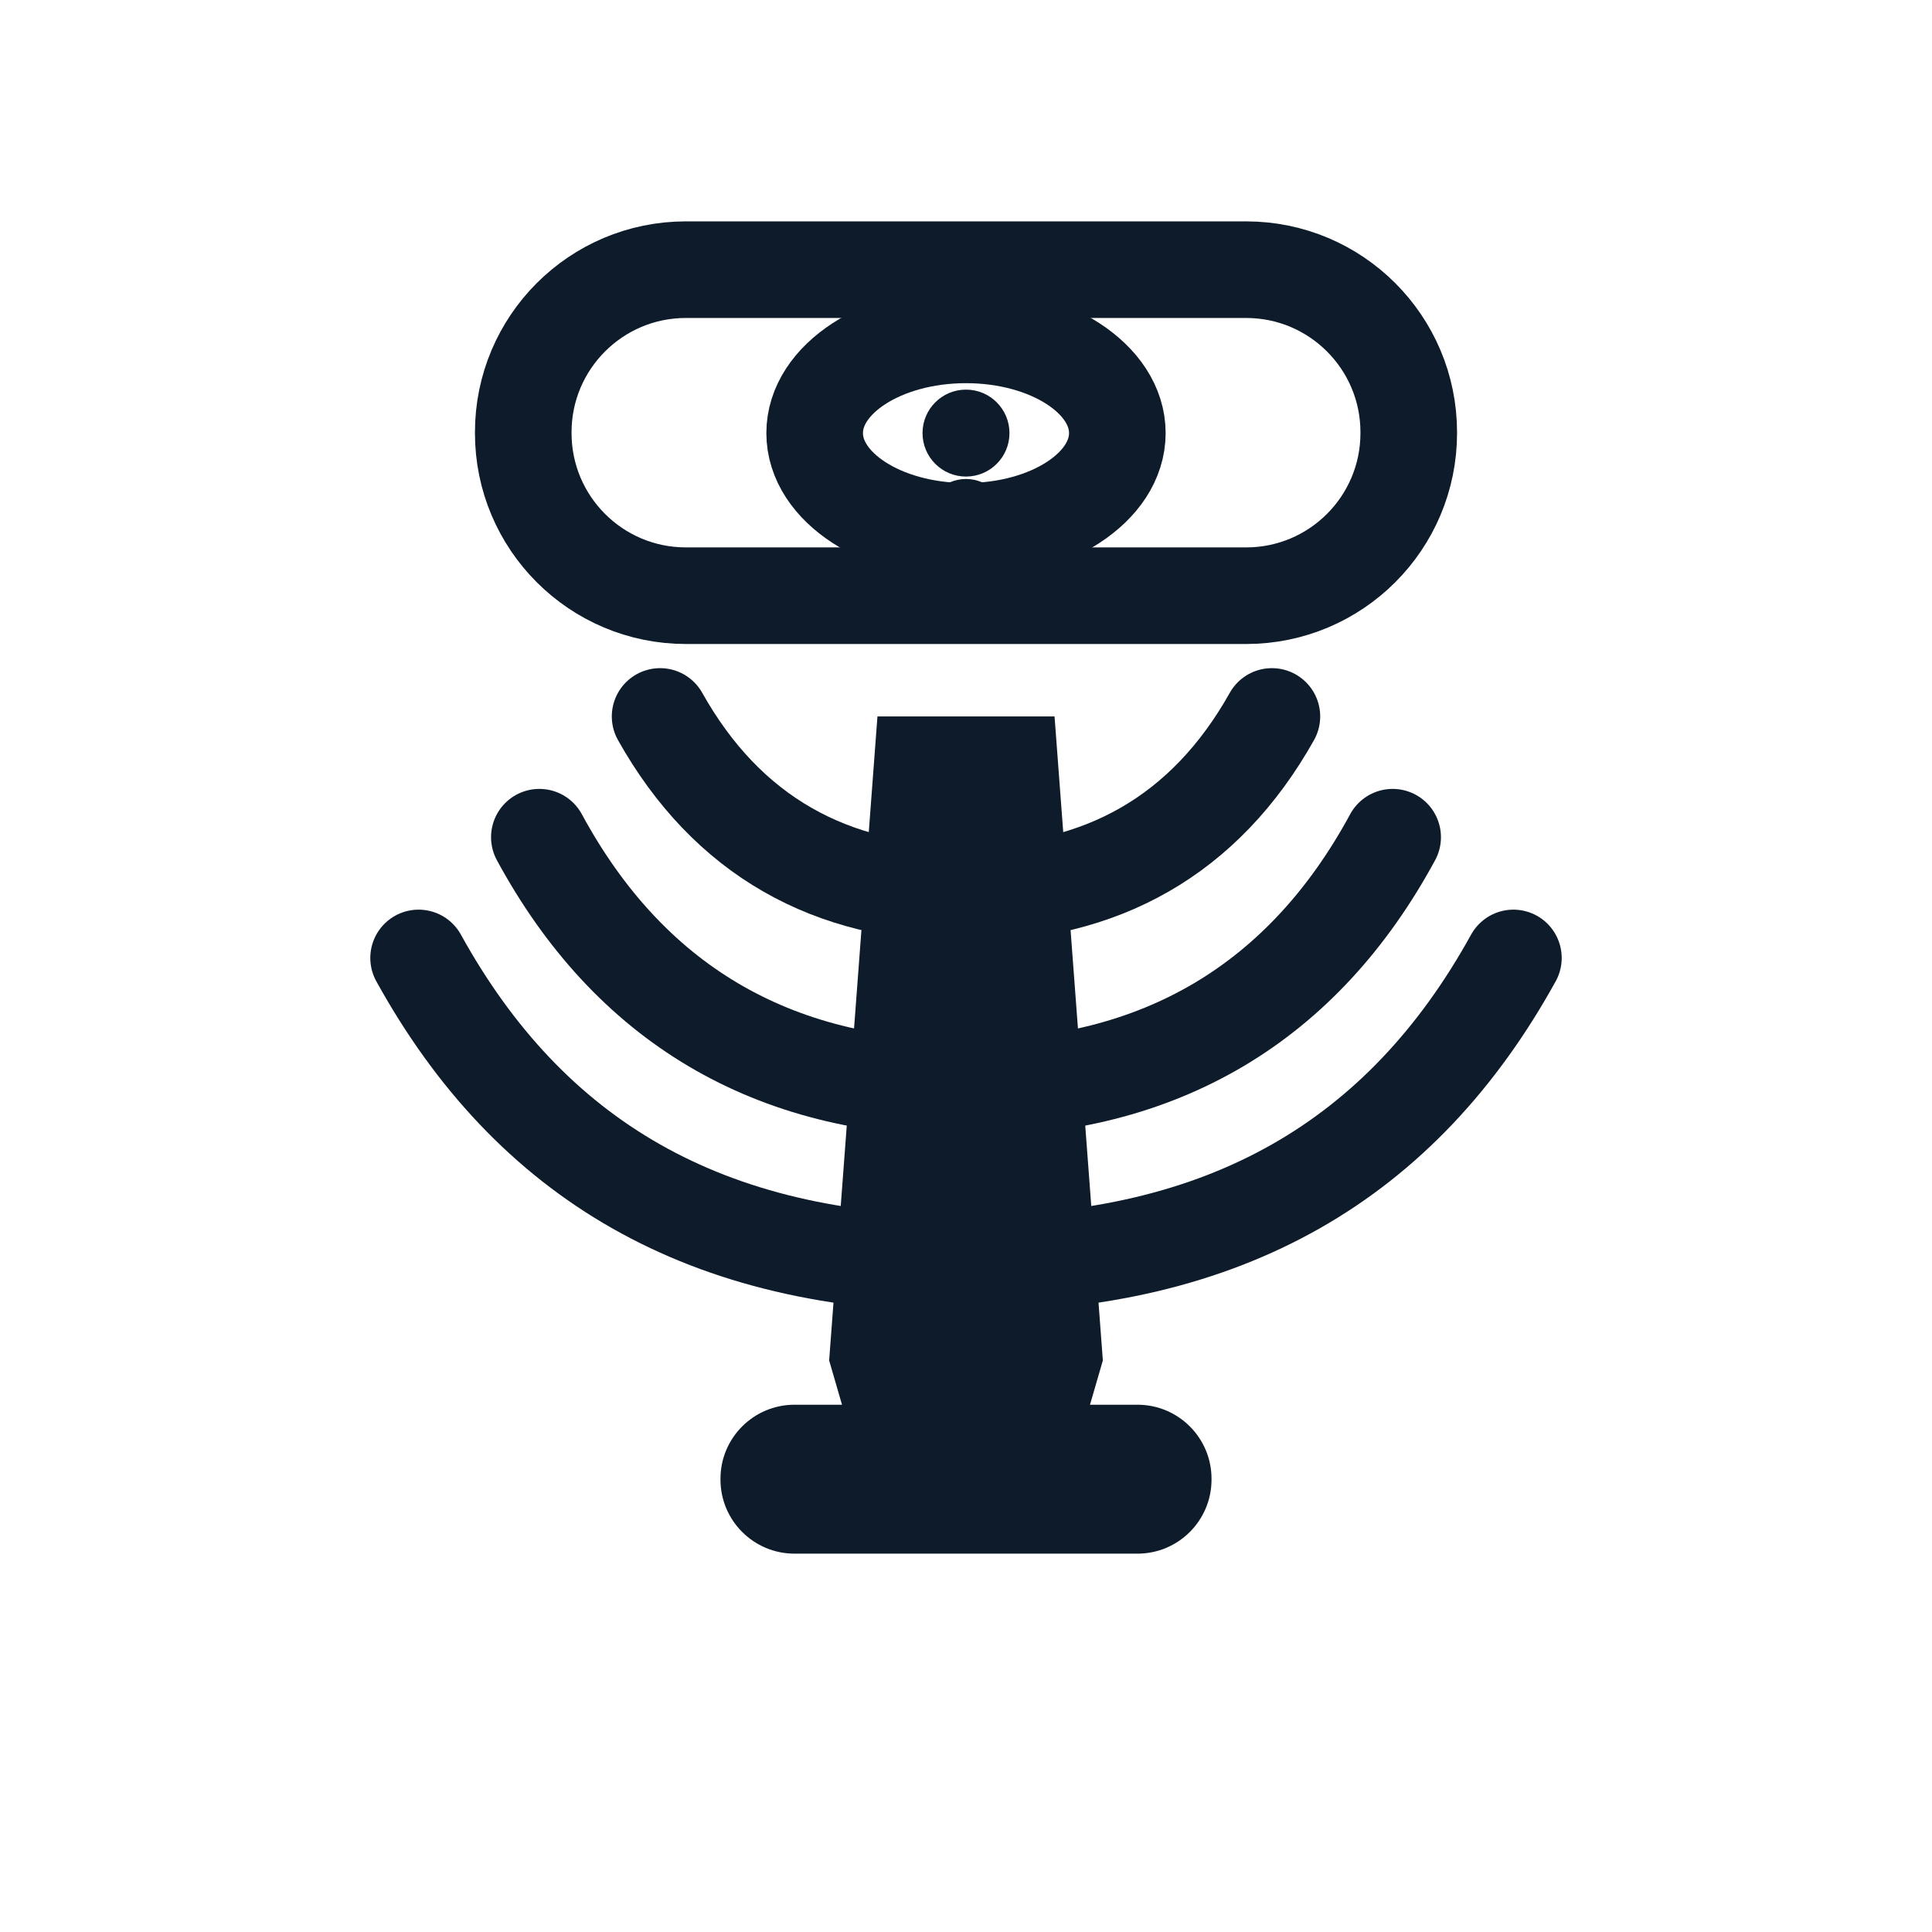
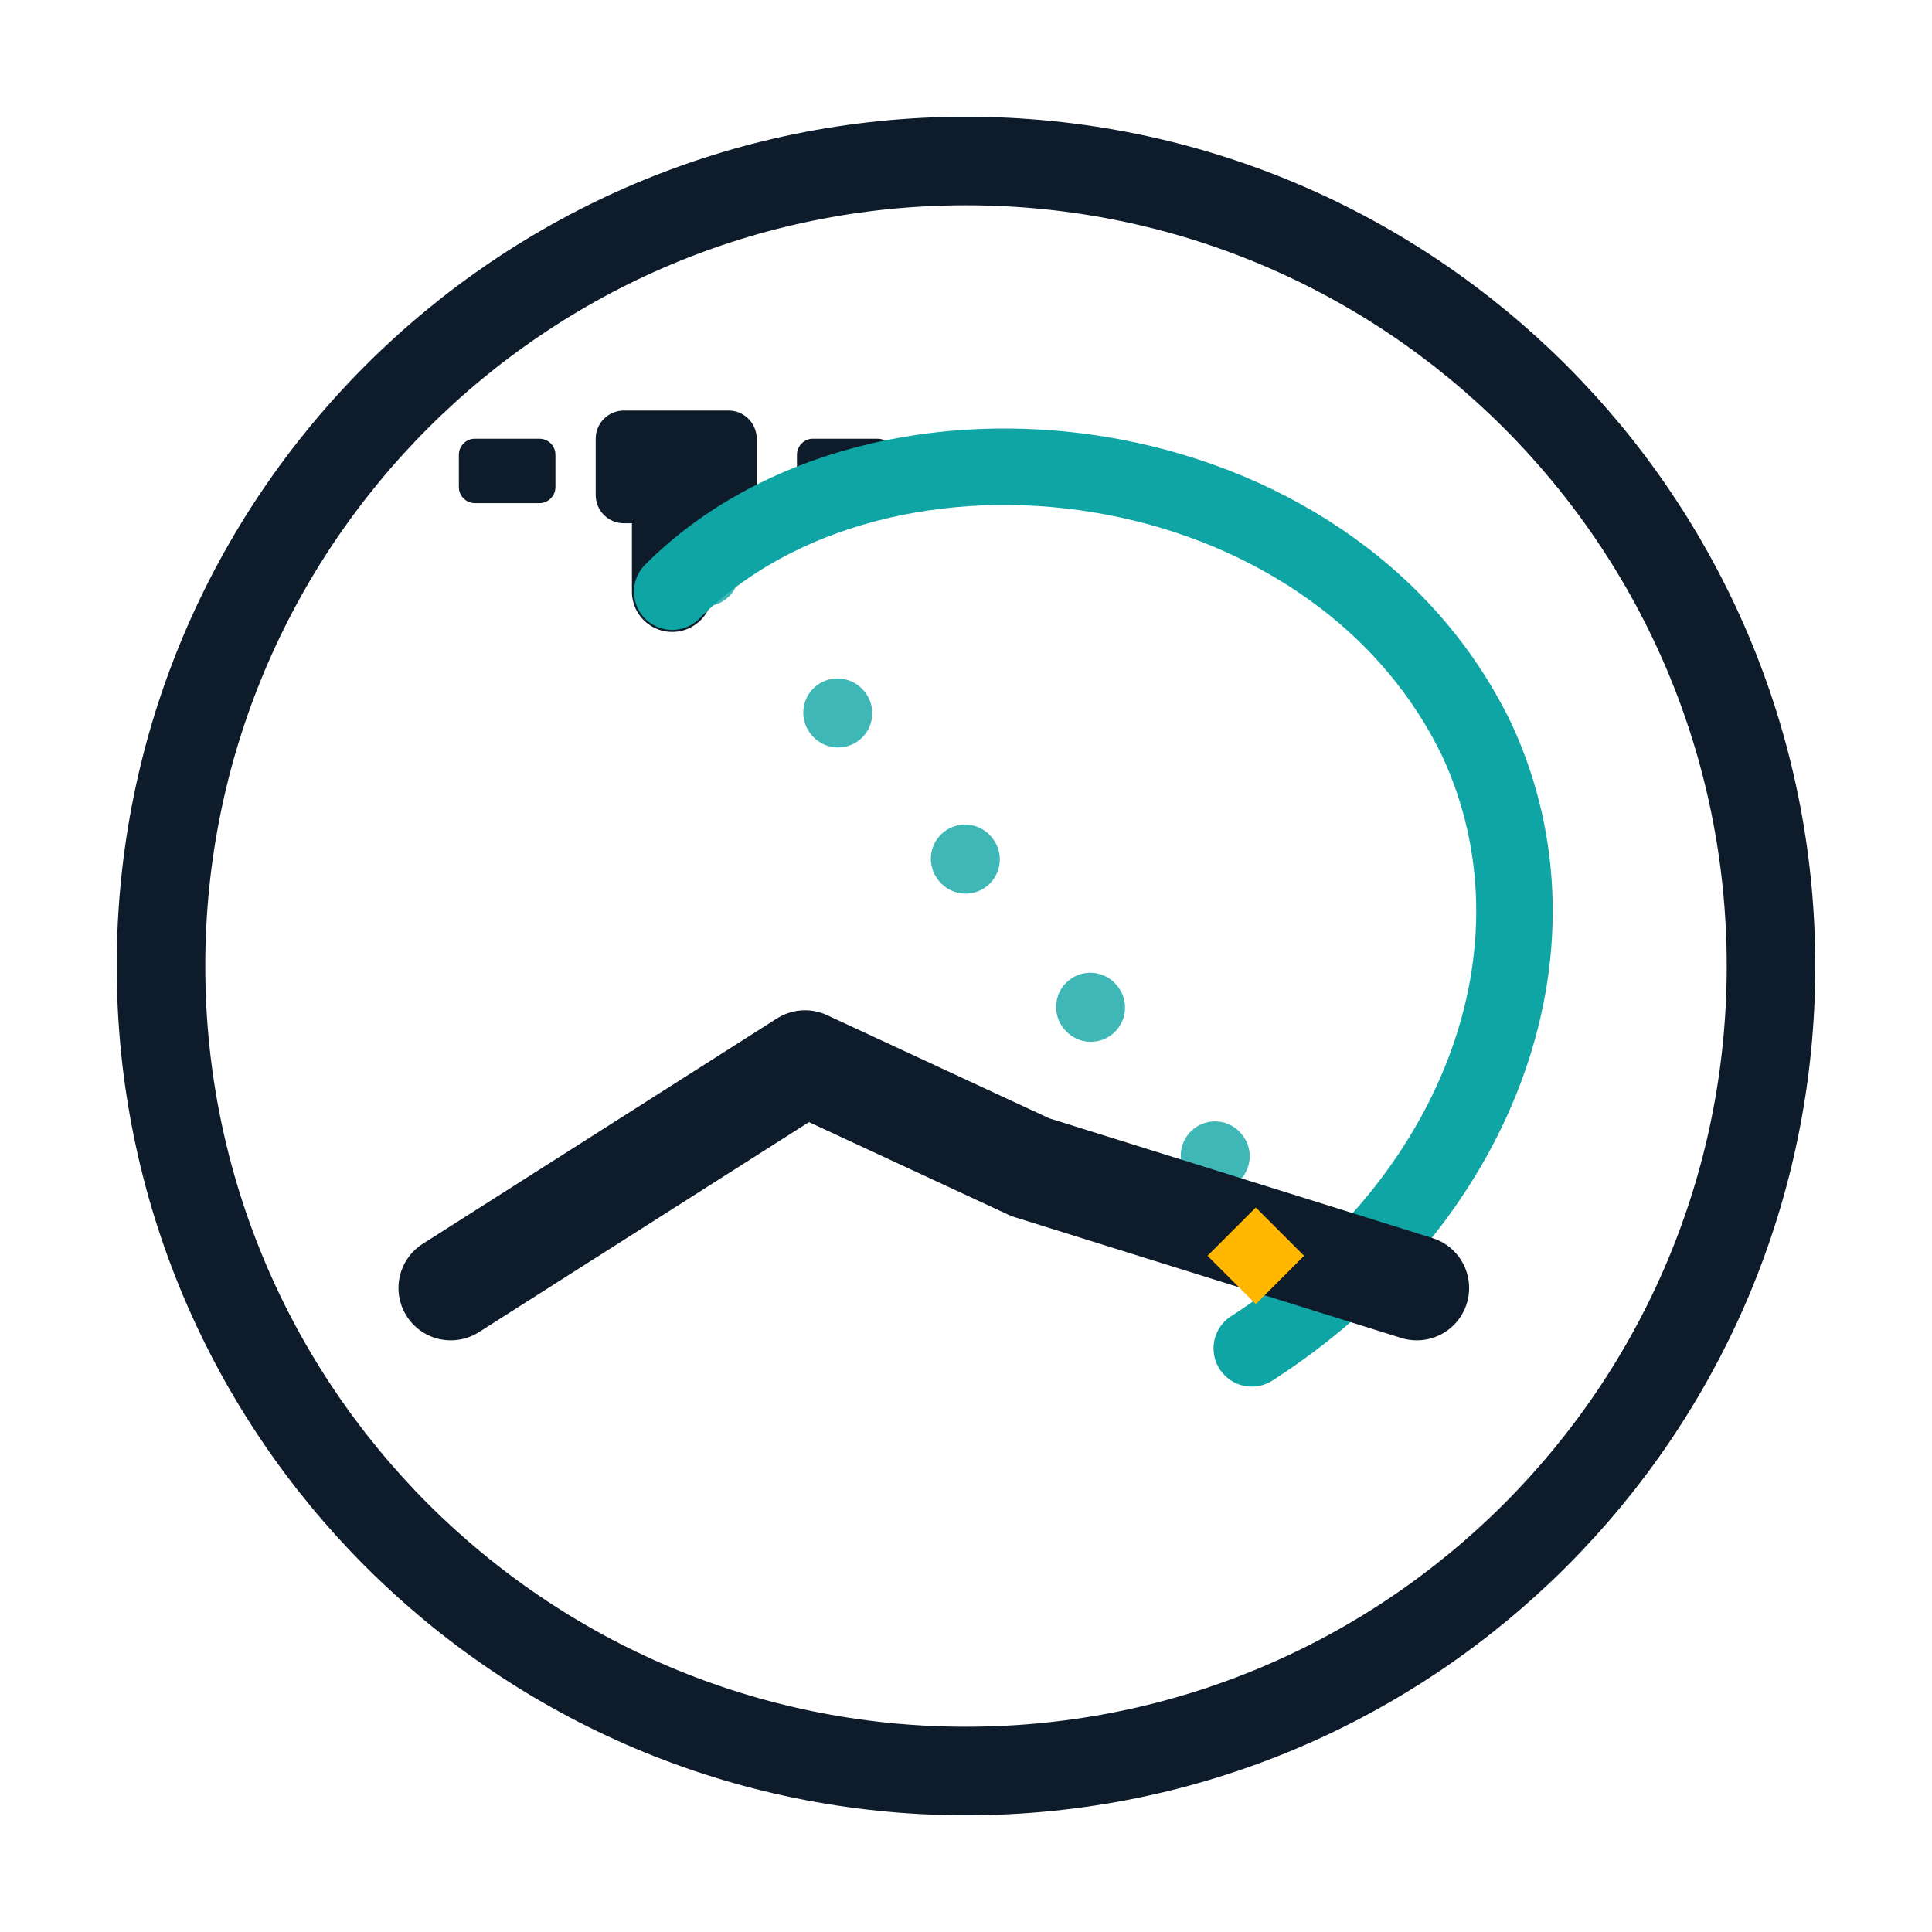
<svg xmlns="http://www.w3.org/2000/svg" viewBox="0 0 24 24" fill="none">
-   <path d="M10.3 16.9L10.9 8.9H13.1L13.7 16.9L13.25 18.45H10.75L10.3 16.9Z" fill="#0D1B2A" />
-   <rect x="8.95" y="17.45" width="6.1" height="1.85" rx="0.92" fill="#0D1B2A" />
-   <rect x="11.5" y="5.95" width="1" height="1.35" rx="0.5" fill="#0D1B2A" />
-   <rect x="6.5" y="3.35" width="11" height="4.05" rx="2.02" stroke="#0D1B2A" stroke-width="1.2" />
-   <ellipse cx="12" cy="5.38" rx="1.88" ry="1.22" stroke="#0D1B2A" stroke-width="1.2" />
-   <circle cx="12" cy="5.38" r="0.54" fill="#0D1B2A" />
-   <path d="M8.2 8.9C9.03 10.38 10.32 11.1 12 11.1C13.68 11.1 14.97 10.38 15.8 8.9" stroke="#0D1B2A" stroke-width="1.2" stroke-linecap="round" stroke-linejoin="round" />
-   <path d="M6.7 10.4C7.81 12.45 9.58 13.52 12 13.52C14.42 13.52 16.19 12.45 17.3 10.4" stroke="#0D1B2A" stroke-width="1.2" stroke-linecap="round" stroke-linejoin="round" />
-   <path d="M5.2 11.9C6.58 14.4 8.76 15.7 12 15.7C15.24 15.7 17.42 14.4 18.8 11.9" stroke="#0D1B2A" stroke-width="1.2" stroke-linecap="round" stroke-linejoin="round" />
+   <circle cx="12" cy="12" r="10" stroke="#0D1B2A" stroke-width="1.1" />
+   <rect x="7.4" y="5.1" width="2" height="1.4" rx="0.35" fill="#0D1B2A" />
+   <rect x="5.7" y="5.45" width="1.2" height="0.8" rx="0.2" fill="#0D1B2A" />
+   <rect x="9.9" y="5.45" width="1.2" height="0.8" rx="0.2" fill="#0D1B2A" />
+   <path d="M8.35 6.45V7.35" stroke="#0D1B2A" stroke-width="1" stroke-linecap="round" />
+   <path d="M8.35 7.35C10.95 4.75 16.55 5.45 18.35 9.2C19.55 11.8 18.35 14.95 15.55 16.75" stroke="#0EA5A4" stroke-width="0.95" stroke-linecap="round" stroke-linejoin="round" />
+   <path d="M8.75 7.1C10.6 8.95 12.4 11.15 15.55 14.9" stroke="#0EA5A4" stroke-width="0.85" stroke-linecap="round" stroke-dasharray="0.01 2.4" opacity="0.8" />
+   <path d="M5.6 16L10 13.2L12.8 14.5L17.6 16" stroke="#0D1B2A" stroke-width="1.3" stroke-linecap="round" stroke-linejoin="round" />
+   <path d="M15.6 15L16.2 15.6L15.6 16.2L15 15.6Z" fill="#FFB700" />
</svg>
